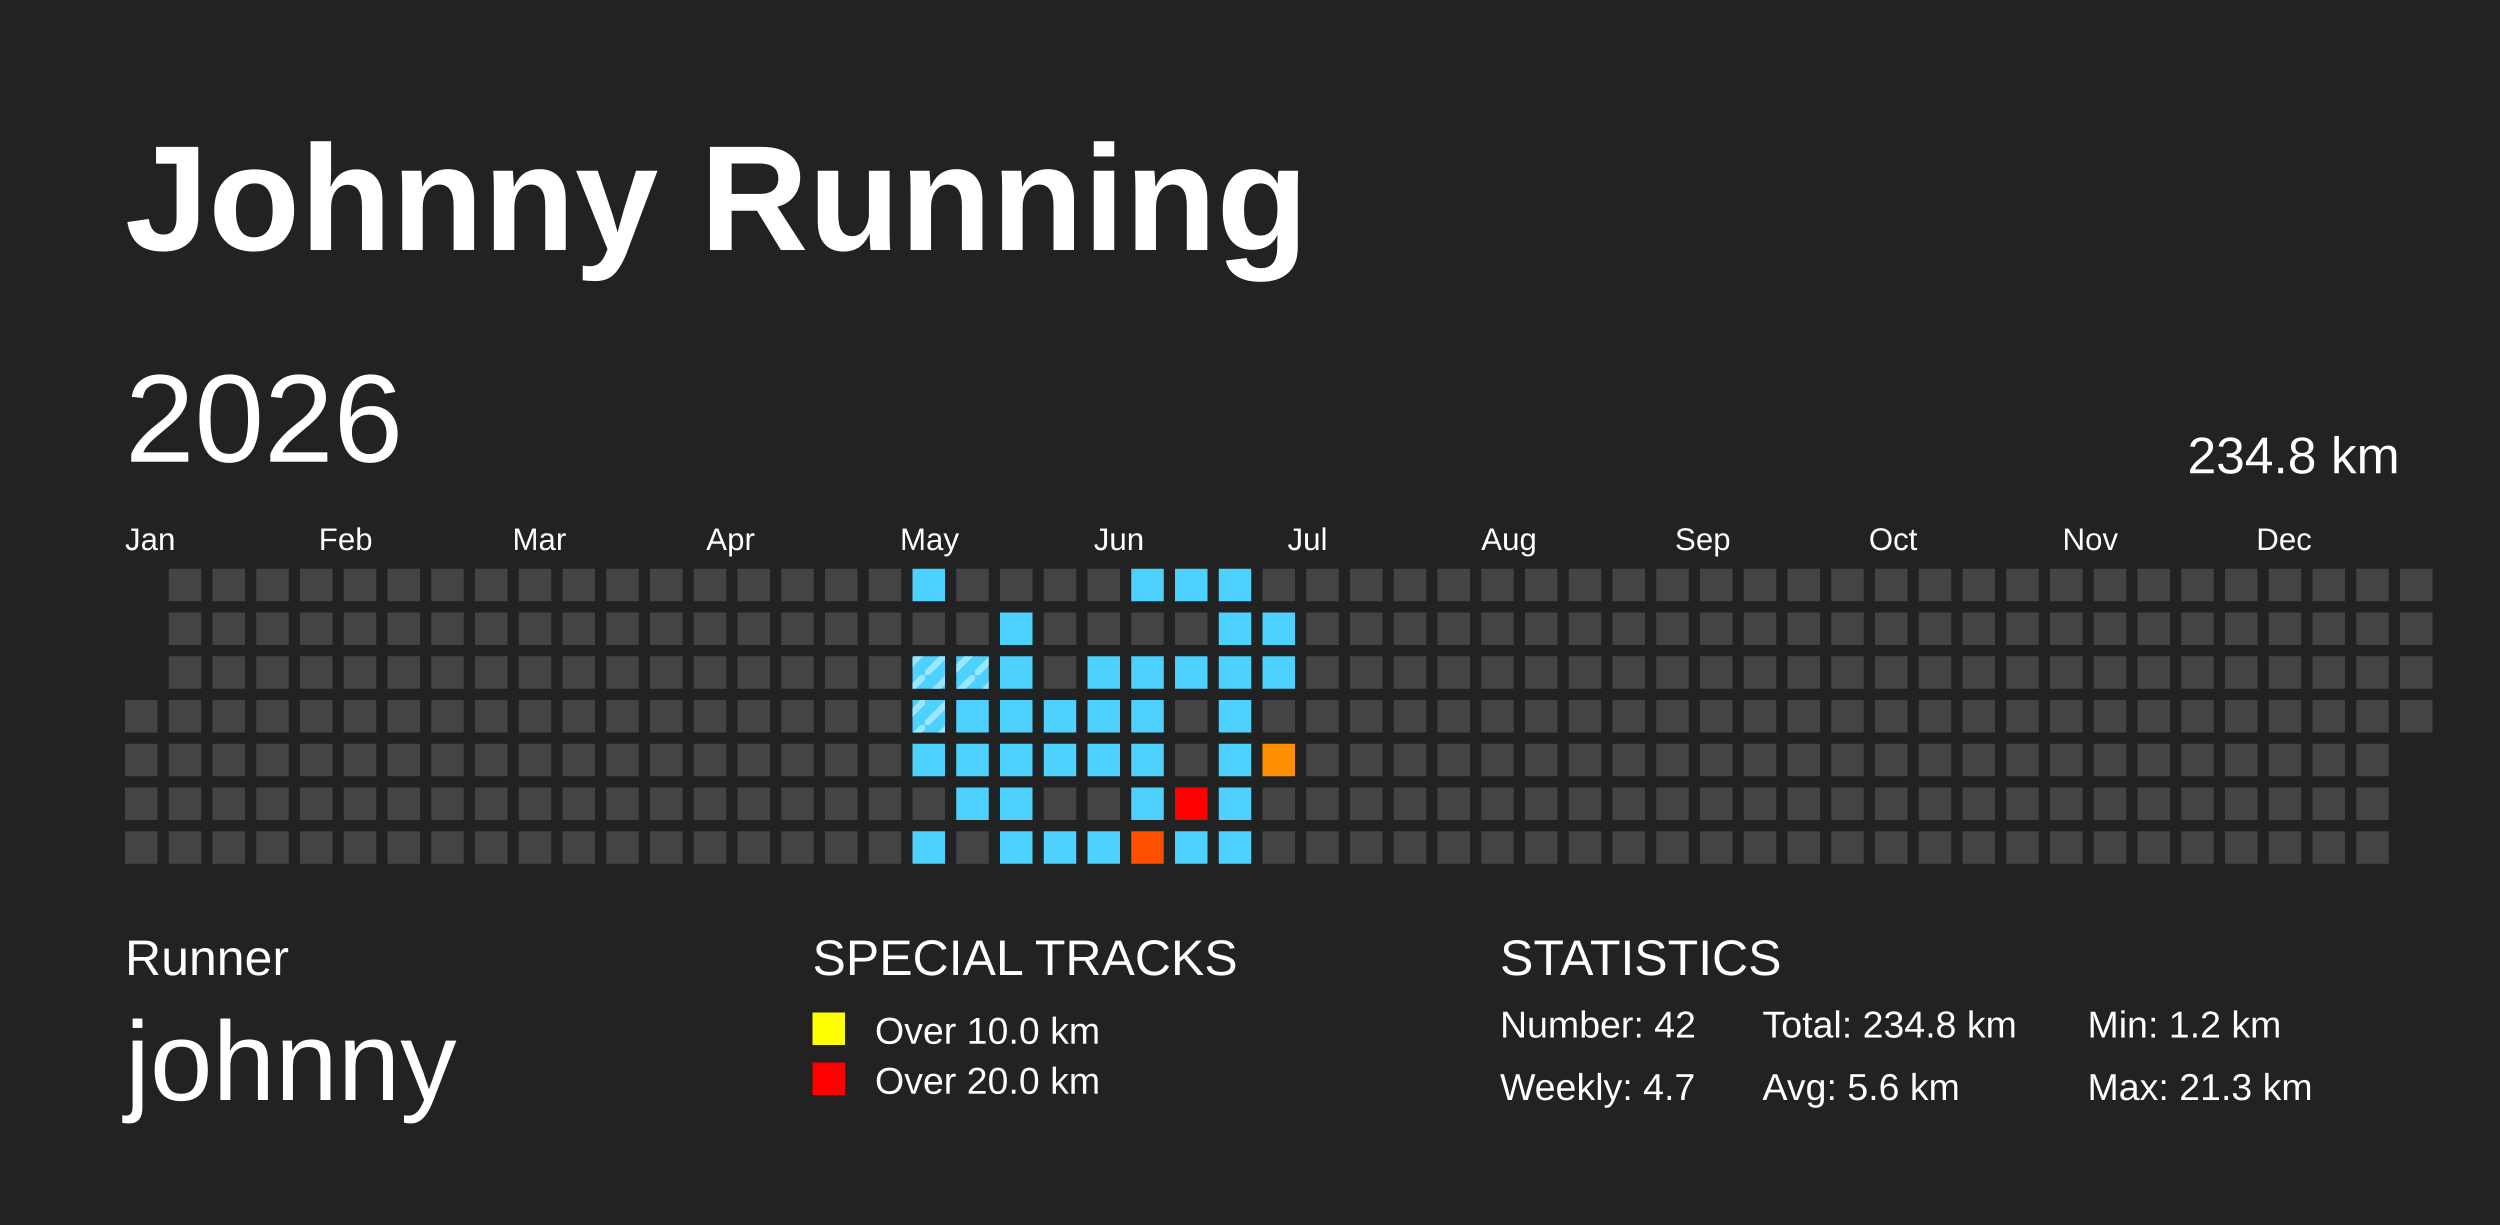
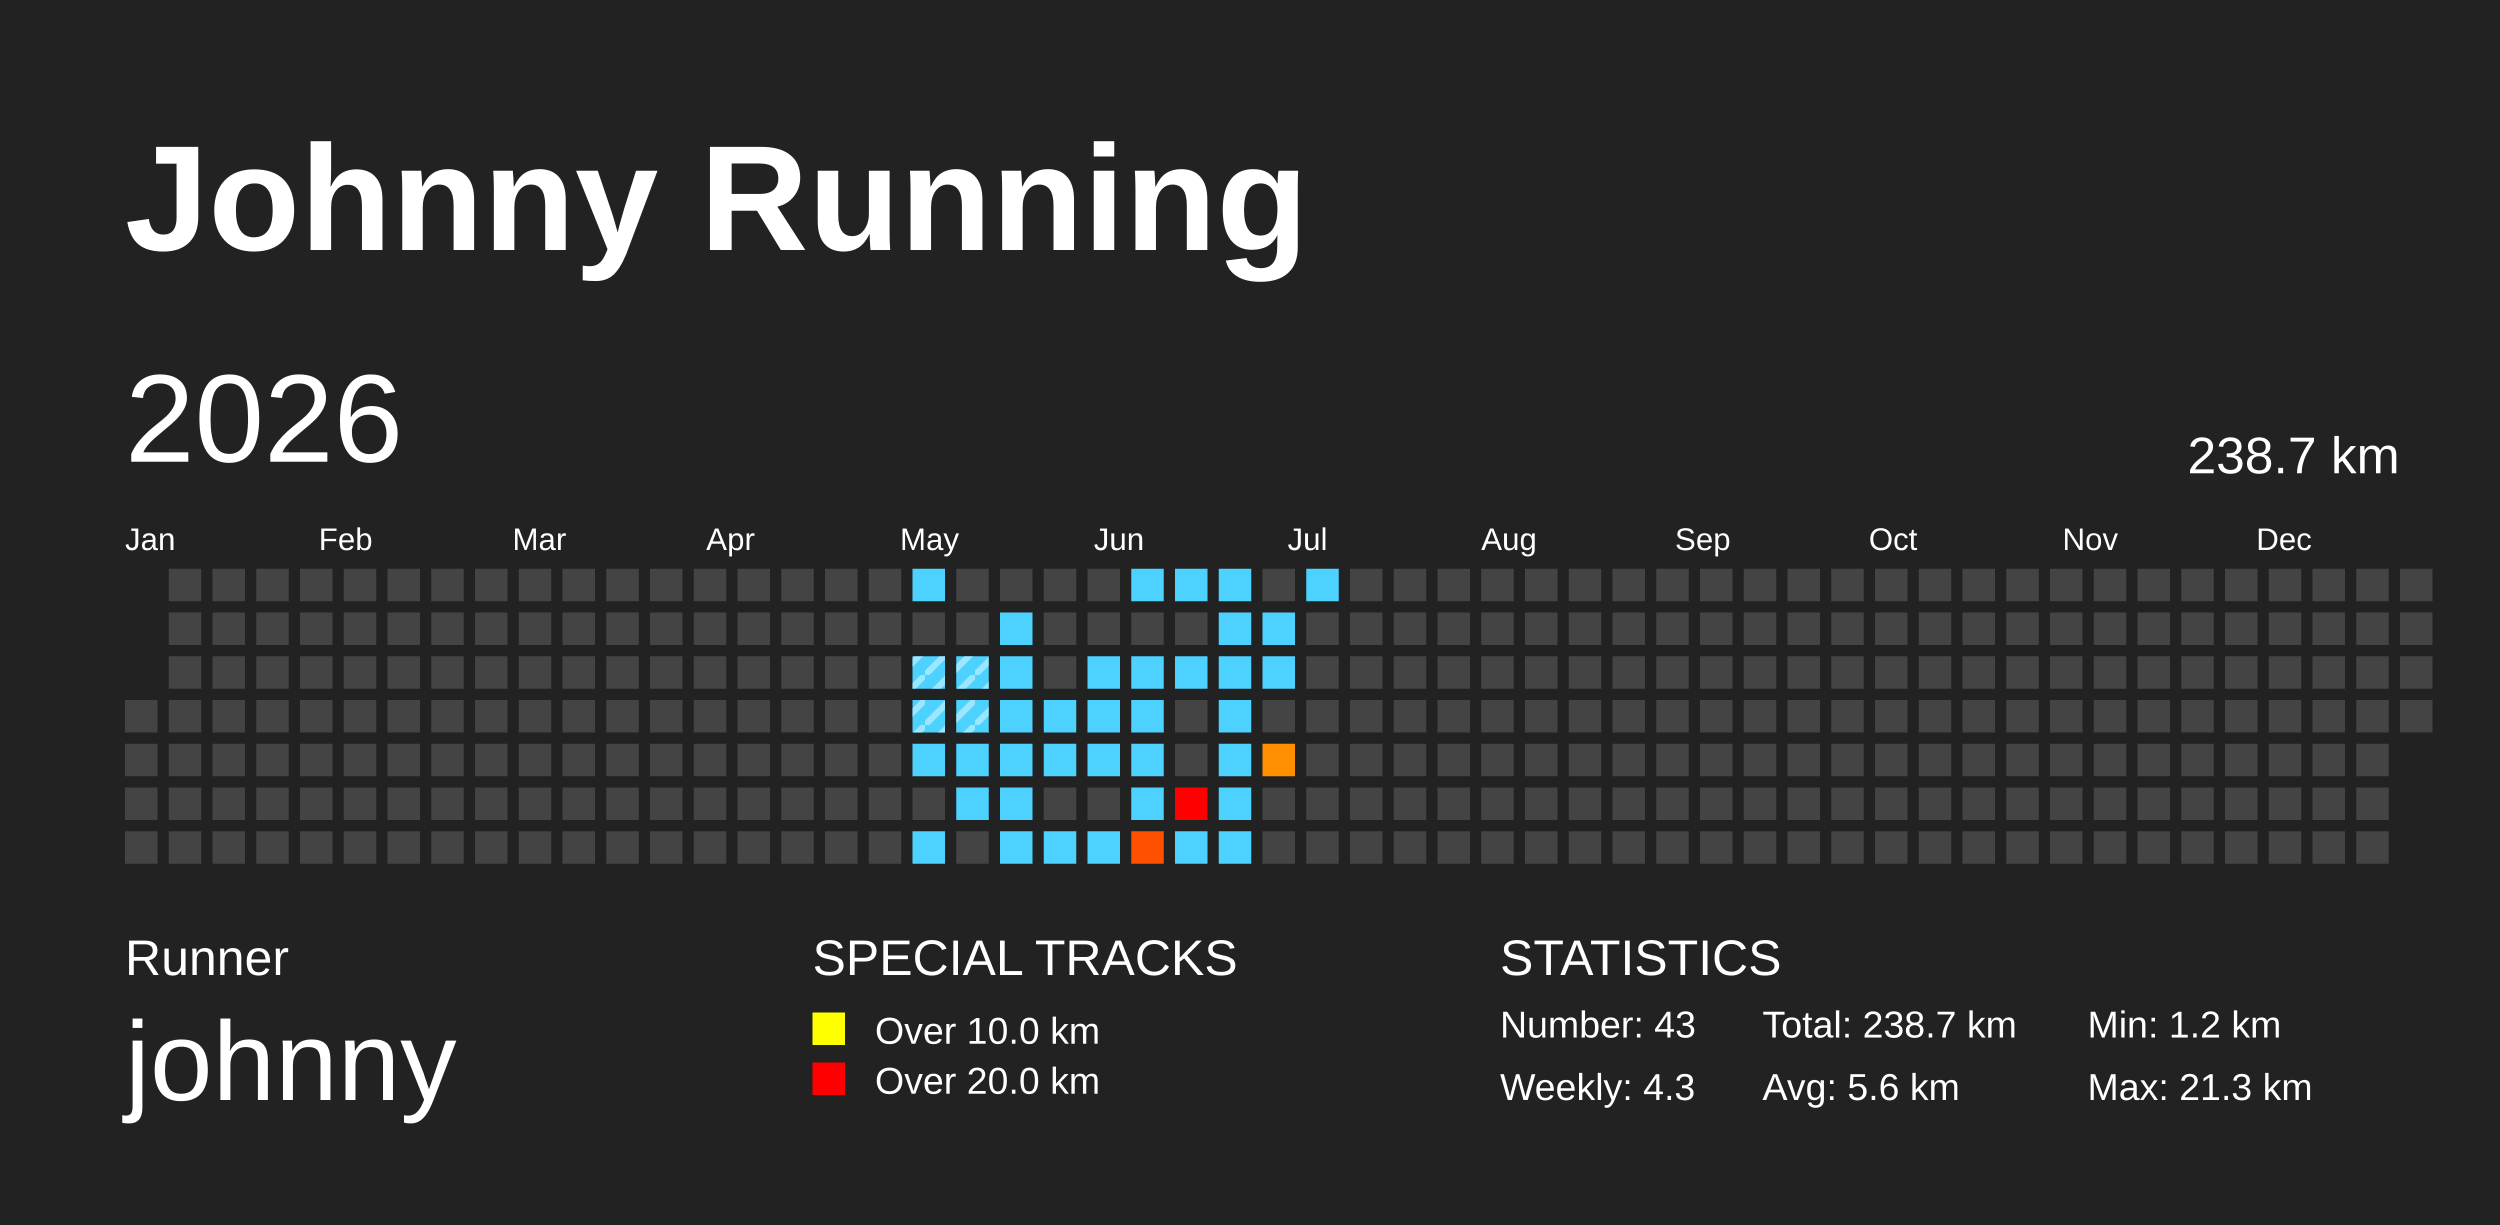
<svg xmlns="http://www.w3.org/2000/svg" baseProfile="full" height="98mm" version="1.1" viewBox="0,0,200,98" width="200mm">
  <defs>
    <pattern height="2" id="indoor-stripe" patternUnits="userSpaceOnUse" width="2">
      <line stroke="white" stroke-opacity="0.45" stroke-width="0.5" x1="0" x2="2" y1="2" y2="0" />
    </pattern>
  </defs>
  <rect fill="#222222" height="98" width="200" x="0" y="0" />
  <text fill="#FFFFFF" style="font-size:12px; font-family:Arial; font-weight:bold;" x="10" y="20">Johnny Running</text>
  <text fill="#FFFFFF" style="font-size:4px; font-family:Arial" x="10" y="78">Runner</text>
  <text fill="#FFFFFF" style="font-size:9px; font-family:Arial" x="10" y="88">johnny</text>
  <text fill="#FFFFFF" style="font-size:4px; font-family:Arial" x="65" y="78">SPECIAL TRACKS</text>
  <rect fill="yellow" height="2.6" width="2.6" x="65" y="81" />
  <text fill="#FFFFFF" style="font-size:3px; font-family:Arial" x="70" y="83.5">Over 10.0 km</text>
  <rect fill="red" height="2.6" width="2.6" x="65" y="85" />
  <text fill="#FFFFFF" style="font-size:3px; font-family:Arial" x="70" y="87.5">Over 20.0 km</text>
  <text fill="#FFFFFF" style="font-size:4px; font-family:Arial" x="120" y="78">STATISTICS</text>
-   <text fill="#FFFFFF" style="font-size:3px; font-family:Arial" x="120" y="83">Number: 42</text>
-   <text fill="#FFFFFF" style="font-size:3px; font-family:Arial" x="120" y="88">Weekly: 4.7</text>
-   <text fill="#FFFFFF" style="font-size:3px; font-family:Arial" x="141" y="83">Total: 234.8 km</text>
+   <text fill="#FFFFFF" style="font-size:3px; font-family:Arial" x="120" y="83">Number: 43</text>
+   <text fill="#FFFFFF" style="font-size:3px; font-family:Arial" x="120" y="88">Weekly: 4.3</text>
+   <text fill="#FFFFFF" style="font-size:3px; font-family:Arial" x="141" y="83">Total: 238.7 km</text>
  <text fill="#FFFFFF" style="font-size:3px; font-family:Arial" x="141" y="88">Avg: 5.6 km</text>
  <text fill="#FFFFFF" style="font-size:3px; font-family:Arial" x="167" y="83">Min: 1.2 km</text>
  <text fill="#FFFFFF" style="font-size:3px; font-family:Arial" x="167" y="88">Max: 21.3 km</text>
  <text dominant-baseline="hanging" fill="#FFFFFF" style="font-size:10.0px; font-family:Arial;" x="10" y="30">2026</text>
-   <text dominant-baseline="hanging" fill="#FFFFFF" style="font-size:4.125px; font-family:Arial;" x="175" y="35">234.8 km</text>
+   <text dominant-baseline="hanging" fill="#FFFFFF" style="font-size:4.125px; font-family:Arial;" x="175" y="35">238.7 km</text>
  <text fill="#FFFFFF" style="font-size:2.5px; font-family:Arial" x="10.0" y="44">Jan</text>
  <text fill="#FFFFFF" style="font-size:2.5px; font-family:Arial" x="25.5" y="44">Feb</text>
  <text fill="#FFFFFF" style="font-size:2.5px; font-family:Arial" x="41.0" y="44">Mar</text>
  <text fill="#FFFFFF" style="font-size:2.5px; font-family:Arial" x="56.5" y="44">Apr</text>
  <text fill="#FFFFFF" style="font-size:2.5px; font-family:Arial" x="72.0" y="44">May</text>
  <text fill="#FFFFFF" style="font-size:2.5px; font-family:Arial" x="87.5" y="44">Jun</text>
  <text fill="#FFFFFF" style="font-size:2.5px; font-family:Arial" x="103.0" y="44">Jul</text>
  <text fill="#FFFFFF" style="font-size:2.5px; font-family:Arial" x="118.5" y="44">Aug</text>
  <text fill="#FFFFFF" style="font-size:2.5px; font-family:Arial" x="134.0" y="44">Sep</text>
  <text fill="#FFFFFF" style="font-size:2.5px; font-family:Arial" x="149.5" y="44">Oct</text>
  <text fill="#FFFFFF" style="font-size:2.5px; font-family:Arial" x="165.0" y="44">Nov</text>
  <text fill="#FFFFFF" style="font-size:2.5px; font-family:Arial" x="180.5" y="44">Dec</text>
  <rect fill="#444444" height="2.6" width="2.6" x="10.0" y="56.0" />
  <rect fill="#444444" height="2.6" width="2.6" x="10.0" y="59.5" />
  <rect fill="#444444" height="2.6" width="2.6" x="10.0" y="63.0" />
  <rect fill="#444444" height="2.6" width="2.6" x="10.0" y="66.5" />
  <rect fill="#444444" height="2.6" width="2.6" x="13.5" y="45.5" />
  <rect fill="#444444" height="2.6" width="2.6" x="13.5" y="49.0" />
  <rect fill="#444444" height="2.6" width="2.6" x="13.5" y="52.5" />
  <rect fill="#444444" height="2.6" width="2.6" x="13.5" y="56.0" />
  <rect fill="#444444" height="2.6" width="2.6" x="13.5" y="59.5" />
  <rect fill="#444444" height="2.6" width="2.6" x="13.5" y="63.0" />
  <rect fill="#444444" height="2.6" width="2.6" x="13.5" y="66.5" />
  <rect fill="#444444" height="2.6" width="2.6" x="17.0" y="45.5" />
  <rect fill="#444444" height="2.6" width="2.6" x="17.0" y="49.0" />
  <rect fill="#444444" height="2.6" width="2.6" x="17.0" y="52.5" />
  <rect fill="#444444" height="2.6" width="2.6" x="17.0" y="56.0" />
  <rect fill="#444444" height="2.6" width="2.6" x="17.0" y="59.5" />
  <rect fill="#444444" height="2.6" width="2.6" x="17.0" y="63.0" />
  <rect fill="#444444" height="2.6" width="2.6" x="17.0" y="66.5" />
  <rect fill="#444444" height="2.6" width="2.6" x="20.5" y="45.5" />
  <rect fill="#444444" height="2.6" width="2.6" x="20.5" y="49.0" />
  <rect fill="#444444" height="2.6" width="2.6" x="20.5" y="52.5" />
  <rect fill="#444444" height="2.6" width="2.6" x="20.5" y="56.0" />
  <rect fill="#444444" height="2.6" width="2.6" x="20.5" y="59.5" />
  <rect fill="#444444" height="2.6" width="2.6" x="20.5" y="63.0" />
  <rect fill="#444444" height="2.6" width="2.6" x="20.5" y="66.5" />
  <rect fill="#444444" height="2.6" width="2.6" x="24.0" y="45.5" />
  <rect fill="#444444" height="2.6" width="2.6" x="24.0" y="49.0" />
  <rect fill="#444444" height="2.6" width="2.6" x="24.0" y="52.5" />
  <rect fill="#444444" height="2.6" width="2.6" x="24.0" y="56.0" />
  <rect fill="#444444" height="2.6" width="2.6" x="24.0" y="59.5" />
  <rect fill="#444444" height="2.6" width="2.6" x="24.0" y="63.0" />
  <rect fill="#444444" height="2.6" width="2.6" x="24.0" y="66.5" />
  <rect fill="#444444" height="2.6" width="2.6" x="27.5" y="45.5" />
  <rect fill="#444444" height="2.6" width="2.6" x="27.5" y="49.0" />
  <rect fill="#444444" height="2.6" width="2.6" x="27.5" y="52.5" />
  <rect fill="#444444" height="2.6" width="2.6" x="27.5" y="56.0" />
  <rect fill="#444444" height="2.6" width="2.6" x="27.5" y="59.5" />
  <rect fill="#444444" height="2.6" width="2.6" x="27.5" y="63.0" />
  <rect fill="#444444" height="2.6" width="2.6" x="27.5" y="66.5" />
  <rect fill="#444444" height="2.6" width="2.6" x="31.0" y="45.5" />
  <rect fill="#444444" height="2.6" width="2.6" x="31.0" y="49.0" />
  <rect fill="#444444" height="2.6" width="2.6" x="31.0" y="52.5" />
  <rect fill="#444444" height="2.6" width="2.6" x="31.0" y="56.0" />
  <rect fill="#444444" height="2.6" width="2.6" x="31.0" y="59.5" />
  <rect fill="#444444" height="2.6" width="2.6" x="31.0" y="63.0" />
  <rect fill="#444444" height="2.6" width="2.6" x="31.0" y="66.5" />
  <rect fill="#444444" height="2.6" width="2.6" x="34.5" y="45.5" />
  <rect fill="#444444" height="2.6" width="2.6" x="34.5" y="49.0" />
  <rect fill="#444444" height="2.6" width="2.6" x="34.5" y="52.5" />
  <rect fill="#444444" height="2.6" width="2.6" x="34.5" y="56.0" />
  <rect fill="#444444" height="2.6" width="2.6" x="34.5" y="59.5" />
  <rect fill="#444444" height="2.6" width="2.6" x="34.5" y="63.0" />
  <rect fill="#444444" height="2.6" width="2.6" x="34.5" y="66.5" />
  <rect fill="#444444" height="2.6" width="2.6" x="38.0" y="45.5" />
  <rect fill="#444444" height="2.6" width="2.6" x="38.0" y="49.0" />
  <rect fill="#444444" height="2.6" width="2.6" x="38.0" y="52.5" />
  <rect fill="#444444" height="2.6" width="2.6" x="38.0" y="56.0" />
  <rect fill="#444444" height="2.6" width="2.6" x="38.0" y="59.5" />
  <rect fill="#444444" height="2.6" width="2.6" x="38.0" y="63.0" />
  <rect fill="#444444" height="2.6" width="2.6" x="38.0" y="66.5" />
  <rect fill="#444444" height="2.6" width="2.6" x="41.5" y="45.5" />
  <rect fill="#444444" height="2.6" width="2.6" x="41.5" y="49.0" />
  <rect fill="#444444" height="2.6" width="2.6" x="41.5" y="52.5" />
  <rect fill="#444444" height="2.6" width="2.6" x="41.5" y="56.0" />
  <rect fill="#444444" height="2.6" width="2.6" x="41.5" y="59.5" />
  <rect fill="#444444" height="2.6" width="2.6" x="41.5" y="63.0" />
  <rect fill="#444444" height="2.6" width="2.6" x="41.5" y="66.5" />
  <rect fill="#444444" height="2.6" width="2.6" x="45.0" y="45.5" />
  <rect fill="#444444" height="2.6" width="2.6" x="45.0" y="49.0" />
  <rect fill="#444444" height="2.6" width="2.6" x="45.0" y="52.5" />
  <rect fill="#444444" height="2.6" width="2.6" x="45.0" y="56.0" />
  <rect fill="#444444" height="2.6" width="2.6" x="45.0" y="59.5" />
  <rect fill="#444444" height="2.6" width="2.6" x="45.0" y="63.0" />
  <rect fill="#444444" height="2.6" width="2.6" x="45.0" y="66.5" />
  <rect fill="#444444" height="2.6" width="2.6" x="48.5" y="45.5" />
  <rect fill="#444444" height="2.6" width="2.6" x="48.5" y="49.0" />
  <rect fill="#444444" height="2.6" width="2.6" x="48.5" y="52.5" />
  <rect fill="#444444" height="2.6" width="2.6" x="48.5" y="56.0" />
  <rect fill="#444444" height="2.6" width="2.6" x="48.5" y="59.5" />
  <rect fill="#444444" height="2.6" width="2.6" x="48.5" y="63.0" />
  <rect fill="#444444" height="2.6" width="2.6" x="48.5" y="66.5" />
  <rect fill="#444444" height="2.6" width="2.6" x="52.0" y="45.5" />
  <rect fill="#444444" height="2.6" width="2.6" x="52.0" y="49.0" />
  <rect fill="#444444" height="2.6" width="2.6" x="52.0" y="52.5" />
  <rect fill="#444444" height="2.6" width="2.6" x="52.0" y="56.0" />
  <rect fill="#444444" height="2.6" width="2.6" x="52.0" y="59.5" />
  <rect fill="#444444" height="2.6" width="2.6" x="52.0" y="63.0" />
  <rect fill="#444444" height="2.6" width="2.6" x="52.0" y="66.5" />
  <rect fill="#444444" height="2.6" width="2.6" x="55.5" y="45.5" />
  <rect fill="#444444" height="2.6" width="2.6" x="55.5" y="49.0" />
  <rect fill="#444444" height="2.6" width="2.6" x="55.5" y="52.5" />
  <rect fill="#444444" height="2.6" width="2.6" x="55.5" y="56.0" />
  <rect fill="#444444" height="2.6" width="2.6" x="55.5" y="59.5" />
  <rect fill="#444444" height="2.6" width="2.6" x="55.5" y="63.0" />
  <rect fill="#444444" height="2.6" width="2.6" x="55.5" y="66.5" />
  <rect fill="#444444" height="2.6" width="2.6" x="59.0" y="45.5" />
  <rect fill="#444444" height="2.6" width="2.6" x="59.0" y="49.0" />
  <rect fill="#444444" height="2.6" width="2.6" x="59.0" y="52.5" />
  <rect fill="#444444" height="2.6" width="2.6" x="59.0" y="56.0" />
  <rect fill="#444444" height="2.6" width="2.6" x="59.0" y="59.5" />
  <rect fill="#444444" height="2.6" width="2.6" x="59.0" y="63.0" />
  <rect fill="#444444" height="2.6" width="2.6" x="59.0" y="66.5" />
  <rect fill="#444444" height="2.6" width="2.6" x="62.5" y="45.5" />
  <rect fill="#444444" height="2.6" width="2.6" x="62.5" y="49.0" />
  <rect fill="#444444" height="2.6" width="2.6" x="62.5" y="52.5" />
  <rect fill="#444444" height="2.6" width="2.6" x="62.5" y="56.0" />
  <rect fill="#444444" height="2.6" width="2.6" x="62.5" y="59.5" />
  <rect fill="#444444" height="2.6" width="2.6" x="62.5" y="63.0" />
  <rect fill="#444444" height="2.6" width="2.6" x="62.5" y="66.5" />
  <rect fill="#444444" height="2.6" width="2.6" x="66.0" y="45.5" />
  <rect fill="#444444" height="2.6" width="2.6" x="66.0" y="49.0" />
  <rect fill="#444444" height="2.6" width="2.6" x="66.0" y="52.5" />
  <rect fill="#444444" height="2.6" width="2.6" x="66.0" y="56.0" />
  <rect fill="#444444" height="2.6" width="2.6" x="66.0" y="59.5" />
  <rect fill="#444444" height="2.6" width="2.6" x="66.0" y="63.0" />
  <rect fill="#444444" height="2.6" width="2.6" x="66.0" y="66.5" />
  <rect fill="#444444" height="2.6" width="2.6" x="69.5" y="45.5" />
  <rect fill="#444444" height="2.6" width="2.6" x="69.5" y="49.0" />
  <rect fill="#444444" height="2.6" width="2.6" x="69.5" y="52.5" />
  <rect fill="#444444" height="2.6" width="2.6" x="69.5" y="56.0" />
  <rect fill="#444444" height="2.6" width="2.6" x="69.5" y="59.5" />
  <rect fill="#444444" height="2.6" width="2.6" x="69.5" y="63.0" />
  <rect fill="#444444" height="2.6" width="2.6" x="69.5" y="66.5" />
  <rect fill="#4dd2ff" height="2.6" width="2.6" x="73.0" y="45.5" />
  <rect fill="#444444" height="2.6" width="2.6" x="73.0" y="49.0" />
  <rect fill="#4dd2ff" height="2.6" width="2.6" x="73.0" y="52.5" />
  <rect fill="url(#indoor-stripe)" height="2.6" style="pointer-events: none;" width="2.6" x="73.0" y="52.5" />
  <rect fill="#4dd2ff" height="2.6" width="2.6" x="73.0" y="56.0" />
  <rect fill="url(#indoor-stripe)" height="2.6" style="pointer-events: none;" width="2.6" x="73.0" y="56.0" />
  <rect fill="#4dd2ff" height="2.6" width="2.6" x="73.0" y="59.5" />
  <rect fill="#444444" height="2.6" width="2.6" x="73.0" y="63.0" />
  <rect fill="#4dd2ff" height="2.6" width="2.6" x="73.0" y="66.5" />
  <rect fill="#444444" height="2.6" width="2.6" x="76.5" y="45.5" />
  <rect fill="#444444" height="2.6" width="2.6" x="76.5" y="49.0" />
  <rect fill="#4dd2ff" height="2.6" width="2.6" x="76.5" y="52.5" />
  <rect fill="url(#indoor-stripe)" height="2.6" style="pointer-events: none;" width="2.6" x="76.5" y="52.5" />
  <rect fill="#4dd2ff" height="2.6" width="2.6" x="76.5" y="56.0" />
+   <rect fill="url(#indoor-stripe)" height="2.6" style="pointer-events: none;" width="2.6" x="76.5" y="56.0" />
  <rect fill="#4dd2ff" height="2.6" width="2.6" x="76.5" y="59.5" />
  <rect fill="#4dd2ff" height="2.6" width="2.6" x="76.5" y="63.0" />
  <rect fill="#444444" height="2.6" width="2.6" x="76.5" y="66.5" />
  <rect fill="#444444" height="2.6" width="2.6" x="80.0" y="45.5" />
  <rect fill="#4dd2ff" height="2.6" width="2.6" x="80.0" y="49.0" />
  <rect fill="#4dd2ff" height="2.6" width="2.6" x="80.0" y="52.5" />
  <rect fill="#4dd2ff" height="2.6" width="2.6" x="80.0" y="56.0" />
  <rect fill="#4dd2ff" height="2.6" width="2.6" x="80.0" y="59.5" />
  <rect fill="#4dd2ff" height="2.6" width="2.6" x="80.0" y="63.0" />
  <rect fill="#4dd2ff" height="2.6" width="2.6" x="80.0" y="66.5" />
  <rect fill="#444444" height="2.6" width="2.6" x="83.5" y="45.5" />
  <rect fill="#444444" height="2.6" width="2.6" x="83.5" y="49.0" />
  <rect fill="#444444" height="2.6" width="2.6" x="83.5" y="52.5" />
  <rect fill="#4dd2ff" height="2.6" width="2.6" x="83.5" y="56.0" />
  <rect fill="#4dd2ff" height="2.6" width="2.6" x="83.5" y="59.5" />
  <rect fill="#444444" height="2.6" width="2.6" x="83.5" y="63.0" />
  <rect fill="#4dd2ff" height="2.6" width="2.6" x="83.5" y="66.5" />
  <rect fill="#444444" height="2.6" width="2.6" x="87.0" y="45.5" />
  <rect fill="#444444" height="2.6" width="2.6" x="87.0" y="49.0" />
  <rect fill="#4dd2ff" height="2.6" width="2.6" x="87.0" y="52.5" />
  <rect fill="#4dd2ff" height="2.6" width="2.6" x="87.0" y="56.0" />
  <rect fill="#4dd2ff" height="2.6" width="2.6" x="87.0" y="59.5" />
  <rect fill="#444444" height="2.6" width="2.6" x="87.0" y="63.0" />
  <rect fill="#4dd2ff" height="2.6" width="2.6" x="87.0" y="66.5" />
  <rect fill="#4dd2ff" height="2.6" width="2.6" x="90.5" y="45.5" />
  <rect fill="#444444" height="2.6" width="2.6" x="90.5" y="49.0" />
  <rect fill="#4dd2ff" height="2.6" width="2.6" x="90.5" y="52.5" />
  <rect fill="#4dd2ff" height="2.6" width="2.6" x="90.5" y="56.0" />
  <rect fill="#4dd2ff" height="2.6" width="2.6" x="90.5" y="59.5" />
  <rect fill="#4dd2ff" height="2.6" width="2.6" x="90.5" y="63.0" />
  <rect fill="#ff4f00" height="2.6" width="2.6" x="90.5" y="66.5" />
  <rect fill="#4dd2ff" height="2.6" width="2.6" x="94.0" y="45.5" />
  <rect fill="#444444" height="2.6" width="2.6" x="94.0" y="49.0" />
  <rect fill="#4dd2ff" height="2.6" width="2.6" x="94.0" y="52.5" />
  <rect fill="#444444" height="2.6" width="2.6" x="94.0" y="56.0" />
  <rect fill="#444444" height="2.6" width="2.6" x="94.0" y="59.5" />
  <rect fill="red" height="2.6" width="2.6" x="94.0" y="63.0" />
  <rect fill="#4dd2ff" height="2.6" width="2.6" x="94.0" y="66.5" />
  <rect fill="#4dd2ff" height="2.6" width="2.6" x="97.5" y="45.5" />
  <rect fill="#4dd2ff" height="2.6" width="2.6" x="97.5" y="49.0" />
  <rect fill="#4dd2ff" height="2.6" width="2.6" x="97.5" y="52.5" />
  <rect fill="#4dd2ff" height="2.6" width="2.6" x="97.5" y="56.0" />
  <rect fill="#4dd2ff" height="2.6" width="2.6" x="97.5" y="59.5" />
  <rect fill="#4dd2ff" height="2.6" width="2.6" x="97.5" y="63.0" />
  <rect fill="#4dd2ff" height="2.6" width="2.6" x="97.5" y="66.5" />
  <rect fill="#444444" height="2.6" width="2.6" x="101.0" y="45.5" />
  <rect fill="#4dd2ff" height="2.6" width="2.6" x="101.0" y="49.0" />
  <rect fill="#4dd2ff" height="2.6" width="2.6" x="101.0" y="52.5" />
  <rect fill="#444444" height="2.6" width="2.6" x="101.0" y="56.0" />
  <rect fill="#ff8e00" height="2.6" width="2.6" x="101.0" y="59.5" />
  <rect fill="#444444" height="2.6" width="2.6" x="101.0" y="63.0" />
  <rect fill="#444444" height="2.6" width="2.6" x="101.0" y="66.5" />
-   <rect fill="#444444" height="2.6" width="2.6" x="104.5" y="45.5" />
+   <rect fill="#4dd2ff" height="2.6" width="2.6" x="104.5" y="45.5" />
  <rect fill="#444444" height="2.6" width="2.6" x="104.5" y="49.0" />
  <rect fill="#444444" height="2.6" width="2.6" x="104.5" y="52.5" />
  <rect fill="#444444" height="2.6" width="2.6" x="104.5" y="56.0" />
  <rect fill="#444444" height="2.6" width="2.6" x="104.5" y="59.5" />
  <rect fill="#444444" height="2.6" width="2.6" x="104.5" y="63.0" />
  <rect fill="#444444" height="2.6" width="2.6" x="104.5" y="66.5" />
  <rect fill="#444444" height="2.6" width="2.6" x="108.0" y="45.5" />
  <rect fill="#444444" height="2.6" width="2.6" x="108.0" y="49.0" />
  <rect fill="#444444" height="2.6" width="2.6" x="108.0" y="52.5" />
  <rect fill="#444444" height="2.6" width="2.6" x="108.0" y="56.0" />
  <rect fill="#444444" height="2.6" width="2.6" x="108.0" y="59.5" />
  <rect fill="#444444" height="2.6" width="2.6" x="108.0" y="63.0" />
  <rect fill="#444444" height="2.6" width="2.6" x="108.0" y="66.5" />
  <rect fill="#444444" height="2.6" width="2.6" x="111.5" y="45.5" />
  <rect fill="#444444" height="2.6" width="2.6" x="111.5" y="49.0" />
  <rect fill="#444444" height="2.6" width="2.6" x="111.5" y="52.5" />
  <rect fill="#444444" height="2.6" width="2.6" x="111.5" y="56.0" />
  <rect fill="#444444" height="2.6" width="2.6" x="111.5" y="59.5" />
  <rect fill="#444444" height="2.6" width="2.6" x="111.5" y="63.0" />
  <rect fill="#444444" height="2.6" width="2.6" x="111.5" y="66.5" />
  <rect fill="#444444" height="2.6" width="2.6" x="115.0" y="45.5" />
  <rect fill="#444444" height="2.6" width="2.6" x="115.0" y="49.0" />
  <rect fill="#444444" height="2.6" width="2.6" x="115.0" y="52.5" />
  <rect fill="#444444" height="2.6" width="2.6" x="115.0" y="56.0" />
  <rect fill="#444444" height="2.6" width="2.6" x="115.0" y="59.5" />
  <rect fill="#444444" height="2.6" width="2.6" x="115.0" y="63.0" />
  <rect fill="#444444" height="2.6" width="2.6" x="115.0" y="66.5" />
  <rect fill="#444444" height="2.6" width="2.6" x="118.5" y="45.5" />
  <rect fill="#444444" height="2.6" width="2.6" x="118.5" y="49.0" />
  <rect fill="#444444" height="2.6" width="2.6" x="118.5" y="52.5" />
  <rect fill="#444444" height="2.6" width="2.6" x="118.5" y="56.0" />
  <rect fill="#444444" height="2.6" width="2.6" x="118.5" y="59.5" />
  <rect fill="#444444" height="2.6" width="2.6" x="118.5" y="63.0" />
  <rect fill="#444444" height="2.6" width="2.6" x="118.5" y="66.5" />
  <rect fill="#444444" height="2.6" width="2.6" x="122.0" y="45.5" />
  <rect fill="#444444" height="2.6" width="2.6" x="122.0" y="49.0" />
  <rect fill="#444444" height="2.6" width="2.6" x="122.0" y="52.5" />
  <rect fill="#444444" height="2.6" width="2.6" x="122.0" y="56.0" />
  <rect fill="#444444" height="2.6" width="2.6" x="122.0" y="59.5" />
  <rect fill="#444444" height="2.6" width="2.6" x="122.0" y="63.0" />
  <rect fill="#444444" height="2.6" width="2.6" x="122.0" y="66.5" />
  <rect fill="#444444" height="2.6" width="2.6" x="125.5" y="45.5" />
  <rect fill="#444444" height="2.6" width="2.6" x="125.5" y="49.0" />
  <rect fill="#444444" height="2.6" width="2.6" x="125.5" y="52.5" />
  <rect fill="#444444" height="2.6" width="2.6" x="125.5" y="56.0" />
  <rect fill="#444444" height="2.6" width="2.6" x="125.5" y="59.5" />
  <rect fill="#444444" height="2.6" width="2.6" x="125.5" y="63.0" />
  <rect fill="#444444" height="2.6" width="2.6" x="125.5" y="66.5" />
  <rect fill="#444444" height="2.6" width="2.6" x="129.0" y="45.5" />
  <rect fill="#444444" height="2.6" width="2.6" x="129.0" y="49.0" />
  <rect fill="#444444" height="2.6" width="2.6" x="129.0" y="52.5" />
  <rect fill="#444444" height="2.6" width="2.6" x="129.0" y="56.0" />
  <rect fill="#444444" height="2.6" width="2.6" x="129.0" y="59.5" />
  <rect fill="#444444" height="2.6" width="2.6" x="129.0" y="63.0" />
  <rect fill="#444444" height="2.6" width="2.6" x="129.0" y="66.5" />
  <rect fill="#444444" height="2.6" width="2.6" x="132.5" y="45.5" />
  <rect fill="#444444" height="2.6" width="2.6" x="132.5" y="49.0" />
  <rect fill="#444444" height="2.6" width="2.6" x="132.5" y="52.5" />
  <rect fill="#444444" height="2.6" width="2.6" x="132.5" y="56.0" />
  <rect fill="#444444" height="2.6" width="2.6" x="132.5" y="59.5" />
  <rect fill="#444444" height="2.6" width="2.6" x="132.5" y="63.0" />
  <rect fill="#444444" height="2.6" width="2.6" x="132.5" y="66.5" />
  <rect fill="#444444" height="2.6" width="2.6" x="136.0" y="45.5" />
  <rect fill="#444444" height="2.6" width="2.6" x="136.0" y="49.0" />
  <rect fill="#444444" height="2.6" width="2.6" x="136.0" y="52.5" />
  <rect fill="#444444" height="2.6" width="2.6" x="136.0" y="56.0" />
  <rect fill="#444444" height="2.6" width="2.6" x="136.0" y="59.5" />
  <rect fill="#444444" height="2.6" width="2.6" x="136.0" y="63.0" />
  <rect fill="#444444" height="2.6" width="2.6" x="136.0" y="66.5" />
  <rect fill="#444444" height="2.6" width="2.6" x="139.5" y="45.5" />
  <rect fill="#444444" height="2.6" width="2.6" x="139.5" y="49.0" />
  <rect fill="#444444" height="2.6" width="2.6" x="139.5" y="52.5" />
  <rect fill="#444444" height="2.6" width="2.6" x="139.5" y="56.0" />
  <rect fill="#444444" height="2.6" width="2.6" x="139.5" y="59.5" />
  <rect fill="#444444" height="2.6" width="2.6" x="139.5" y="63.0" />
  <rect fill="#444444" height="2.6" width="2.6" x="139.5" y="66.5" />
  <rect fill="#444444" height="2.6" width="2.6" x="143.0" y="45.5" />
  <rect fill="#444444" height="2.6" width="2.6" x="143.0" y="49.0" />
  <rect fill="#444444" height="2.6" width="2.6" x="143.0" y="52.5" />
  <rect fill="#444444" height="2.6" width="2.6" x="143.0" y="56.0" />
  <rect fill="#444444" height="2.6" width="2.6" x="143.0" y="59.5" />
  <rect fill="#444444" height="2.6" width="2.6" x="143.0" y="63.0" />
  <rect fill="#444444" height="2.6" width="2.6" x="143.0" y="66.5" />
  <rect fill="#444444" height="2.6" width="2.6" x="146.5" y="45.5" />
  <rect fill="#444444" height="2.6" width="2.6" x="146.5" y="49.0" />
  <rect fill="#444444" height="2.6" width="2.6" x="146.5" y="52.5" />
  <rect fill="#444444" height="2.6" width="2.6" x="146.5" y="56.0" />
  <rect fill="#444444" height="2.6" width="2.6" x="146.5" y="59.5" />
  <rect fill="#444444" height="2.6" width="2.6" x="146.5" y="63.0" />
  <rect fill="#444444" height="2.6" width="2.6" x="146.5" y="66.5" />
  <rect fill="#444444" height="2.6" width="2.6" x="150.0" y="45.5" />
  <rect fill="#444444" height="2.6" width="2.6" x="150.0" y="49.0" />
  <rect fill="#444444" height="2.6" width="2.6" x="150.0" y="52.5" />
  <rect fill="#444444" height="2.6" width="2.6" x="150.0" y="56.0" />
  <rect fill="#444444" height="2.6" width="2.6" x="150.0" y="59.5" />
  <rect fill="#444444" height="2.6" width="2.6" x="150.0" y="63.0" />
  <rect fill="#444444" height="2.6" width="2.6" x="150.0" y="66.5" />
  <rect fill="#444444" height="2.6" width="2.6" x="153.5" y="45.5" />
  <rect fill="#444444" height="2.6" width="2.6" x="153.5" y="49.0" />
  <rect fill="#444444" height="2.6" width="2.6" x="153.5" y="52.5" />
  <rect fill="#444444" height="2.6" width="2.6" x="153.5" y="56.0" />
  <rect fill="#444444" height="2.6" width="2.6" x="153.5" y="59.5" />
  <rect fill="#444444" height="2.6" width="2.6" x="153.5" y="63.0" />
  <rect fill="#444444" height="2.6" width="2.6" x="153.5" y="66.5" />
  <rect fill="#444444" height="2.6" width="2.6" x="157.0" y="45.5" />
  <rect fill="#444444" height="2.6" width="2.6" x="157.0" y="49.0" />
  <rect fill="#444444" height="2.6" width="2.6" x="157.0" y="52.5" />
  <rect fill="#444444" height="2.6" width="2.6" x="157.0" y="56.0" />
  <rect fill="#444444" height="2.6" width="2.6" x="157.0" y="59.5" />
  <rect fill="#444444" height="2.6" width="2.6" x="157.0" y="63.0" />
  <rect fill="#444444" height="2.6" width="2.6" x="157.0" y="66.5" />
  <rect fill="#444444" height="2.6" width="2.6" x="160.5" y="45.5" />
  <rect fill="#444444" height="2.6" width="2.6" x="160.5" y="49.0" />
  <rect fill="#444444" height="2.6" width="2.6" x="160.5" y="52.5" />
  <rect fill="#444444" height="2.6" width="2.6" x="160.5" y="56.0" />
  <rect fill="#444444" height="2.6" width="2.6" x="160.5" y="59.5" />
  <rect fill="#444444" height="2.6" width="2.6" x="160.5" y="63.0" />
  <rect fill="#444444" height="2.6" width="2.6" x="160.5" y="66.5" />
  <rect fill="#444444" height="2.6" width="2.6" x="164.0" y="45.5" />
  <rect fill="#444444" height="2.6" width="2.6" x="164.0" y="49.0" />
  <rect fill="#444444" height="2.6" width="2.6" x="164.0" y="52.5" />
  <rect fill="#444444" height="2.6" width="2.6" x="164.0" y="56.0" />
  <rect fill="#444444" height="2.6" width="2.6" x="164.0" y="59.5" />
  <rect fill="#444444" height="2.6" width="2.6" x="164.0" y="63.0" />
  <rect fill="#444444" height="2.6" width="2.6" x="164.0" y="66.5" />
  <rect fill="#444444" height="2.6" width="2.6" x="167.5" y="45.5" />
  <rect fill="#444444" height="2.6" width="2.6" x="167.5" y="49.0" />
  <rect fill="#444444" height="2.6" width="2.6" x="167.5" y="52.5" />
  <rect fill="#444444" height="2.6" width="2.6" x="167.5" y="56.0" />
  <rect fill="#444444" height="2.6" width="2.6" x="167.5" y="59.5" />
  <rect fill="#444444" height="2.6" width="2.6" x="167.5" y="63.0" />
  <rect fill="#444444" height="2.6" width="2.6" x="167.5" y="66.5" />
  <rect fill="#444444" height="2.6" width="2.6" x="171.0" y="45.5" />
  <rect fill="#444444" height="2.6" width="2.6" x="171.0" y="49.0" />
  <rect fill="#444444" height="2.6" width="2.6" x="171.0" y="52.5" />
  <rect fill="#444444" height="2.6" width="2.6" x="171.0" y="56.0" />
  <rect fill="#444444" height="2.6" width="2.6" x="171.0" y="59.5" />
  <rect fill="#444444" height="2.6" width="2.6" x="171.0" y="63.0" />
  <rect fill="#444444" height="2.6" width="2.6" x="171.0" y="66.5" />
  <rect fill="#444444" height="2.6" width="2.6" x="174.5" y="45.5" />
  <rect fill="#444444" height="2.6" width="2.6" x="174.5" y="49.0" />
  <rect fill="#444444" height="2.6" width="2.6" x="174.5" y="52.5" />
  <rect fill="#444444" height="2.6" width="2.6" x="174.5" y="56.0" />
  <rect fill="#444444" height="2.6" width="2.6" x="174.5" y="59.5" />
  <rect fill="#444444" height="2.6" width="2.6" x="174.5" y="63.0" />
  <rect fill="#444444" height="2.6" width="2.6" x="174.5" y="66.5" />
  <rect fill="#444444" height="2.6" width="2.6" x="178.0" y="45.5" />
  <rect fill="#444444" height="2.6" width="2.6" x="178.0" y="49.0" />
  <rect fill="#444444" height="2.6" width="2.6" x="178.0" y="52.5" />
  <rect fill="#444444" height="2.6" width="2.6" x="178.0" y="56.0" />
  <rect fill="#444444" height="2.6" width="2.6" x="178.0" y="59.5" />
  <rect fill="#444444" height="2.6" width="2.6" x="178.0" y="63.0" />
  <rect fill="#444444" height="2.6" width="2.6" x="178.0" y="66.5" />
  <rect fill="#444444" height="2.6" width="2.6" x="181.5" y="45.5" />
  <rect fill="#444444" height="2.6" width="2.6" x="181.5" y="49.0" />
  <rect fill="#444444" height="2.6" width="2.6" x="181.5" y="52.5" />
  <rect fill="#444444" height="2.6" width="2.6" x="181.5" y="56.0" />
  <rect fill="#444444" height="2.6" width="2.6" x="181.5" y="59.5" />
  <rect fill="#444444" height="2.6" width="2.6" x="181.5" y="63.0" />
  <rect fill="#444444" height="2.6" width="2.6" x="181.5" y="66.5" />
  <rect fill="#444444" height="2.6" width="2.6" x="185.0" y="45.5" />
  <rect fill="#444444" height="2.6" width="2.6" x="185.0" y="49.0" />
  <rect fill="#444444" height="2.6" width="2.6" x="185.0" y="52.5" />
  <rect fill="#444444" height="2.6" width="2.6" x="185.0" y="56.0" />
  <rect fill="#444444" height="2.6" width="2.6" x="185.0" y="59.5" />
  <rect fill="#444444" height="2.6" width="2.6" x="185.0" y="63.0" />
  <rect fill="#444444" height="2.6" width="2.6" x="185.0" y="66.5" />
  <rect fill="#444444" height="2.6" width="2.6" x="188.5" y="45.5" />
  <rect fill="#444444" height="2.6" width="2.6" x="188.5" y="49.0" />
  <rect fill="#444444" height="2.6" width="2.6" x="188.5" y="52.5" />
  <rect fill="#444444" height="2.6" width="2.6" x="188.5" y="56.0" />
  <rect fill="#444444" height="2.6" width="2.6" x="188.5" y="59.5" />
  <rect fill="#444444" height="2.6" width="2.6" x="188.5" y="63.0" />
  <rect fill="#444444" height="2.6" width="2.6" x="188.5" y="66.5" />
  <rect fill="#444444" height="2.6" width="2.6" x="192.0" y="45.5" />
  <rect fill="#444444" height="2.6" width="2.6" x="192.0" y="49.0" />
  <rect fill="#444444" height="2.6" width="2.6" x="192.0" y="52.5" />
  <rect fill="#444444" height="2.6" width="2.6" x="192.0" y="56.0" />
</svg>
